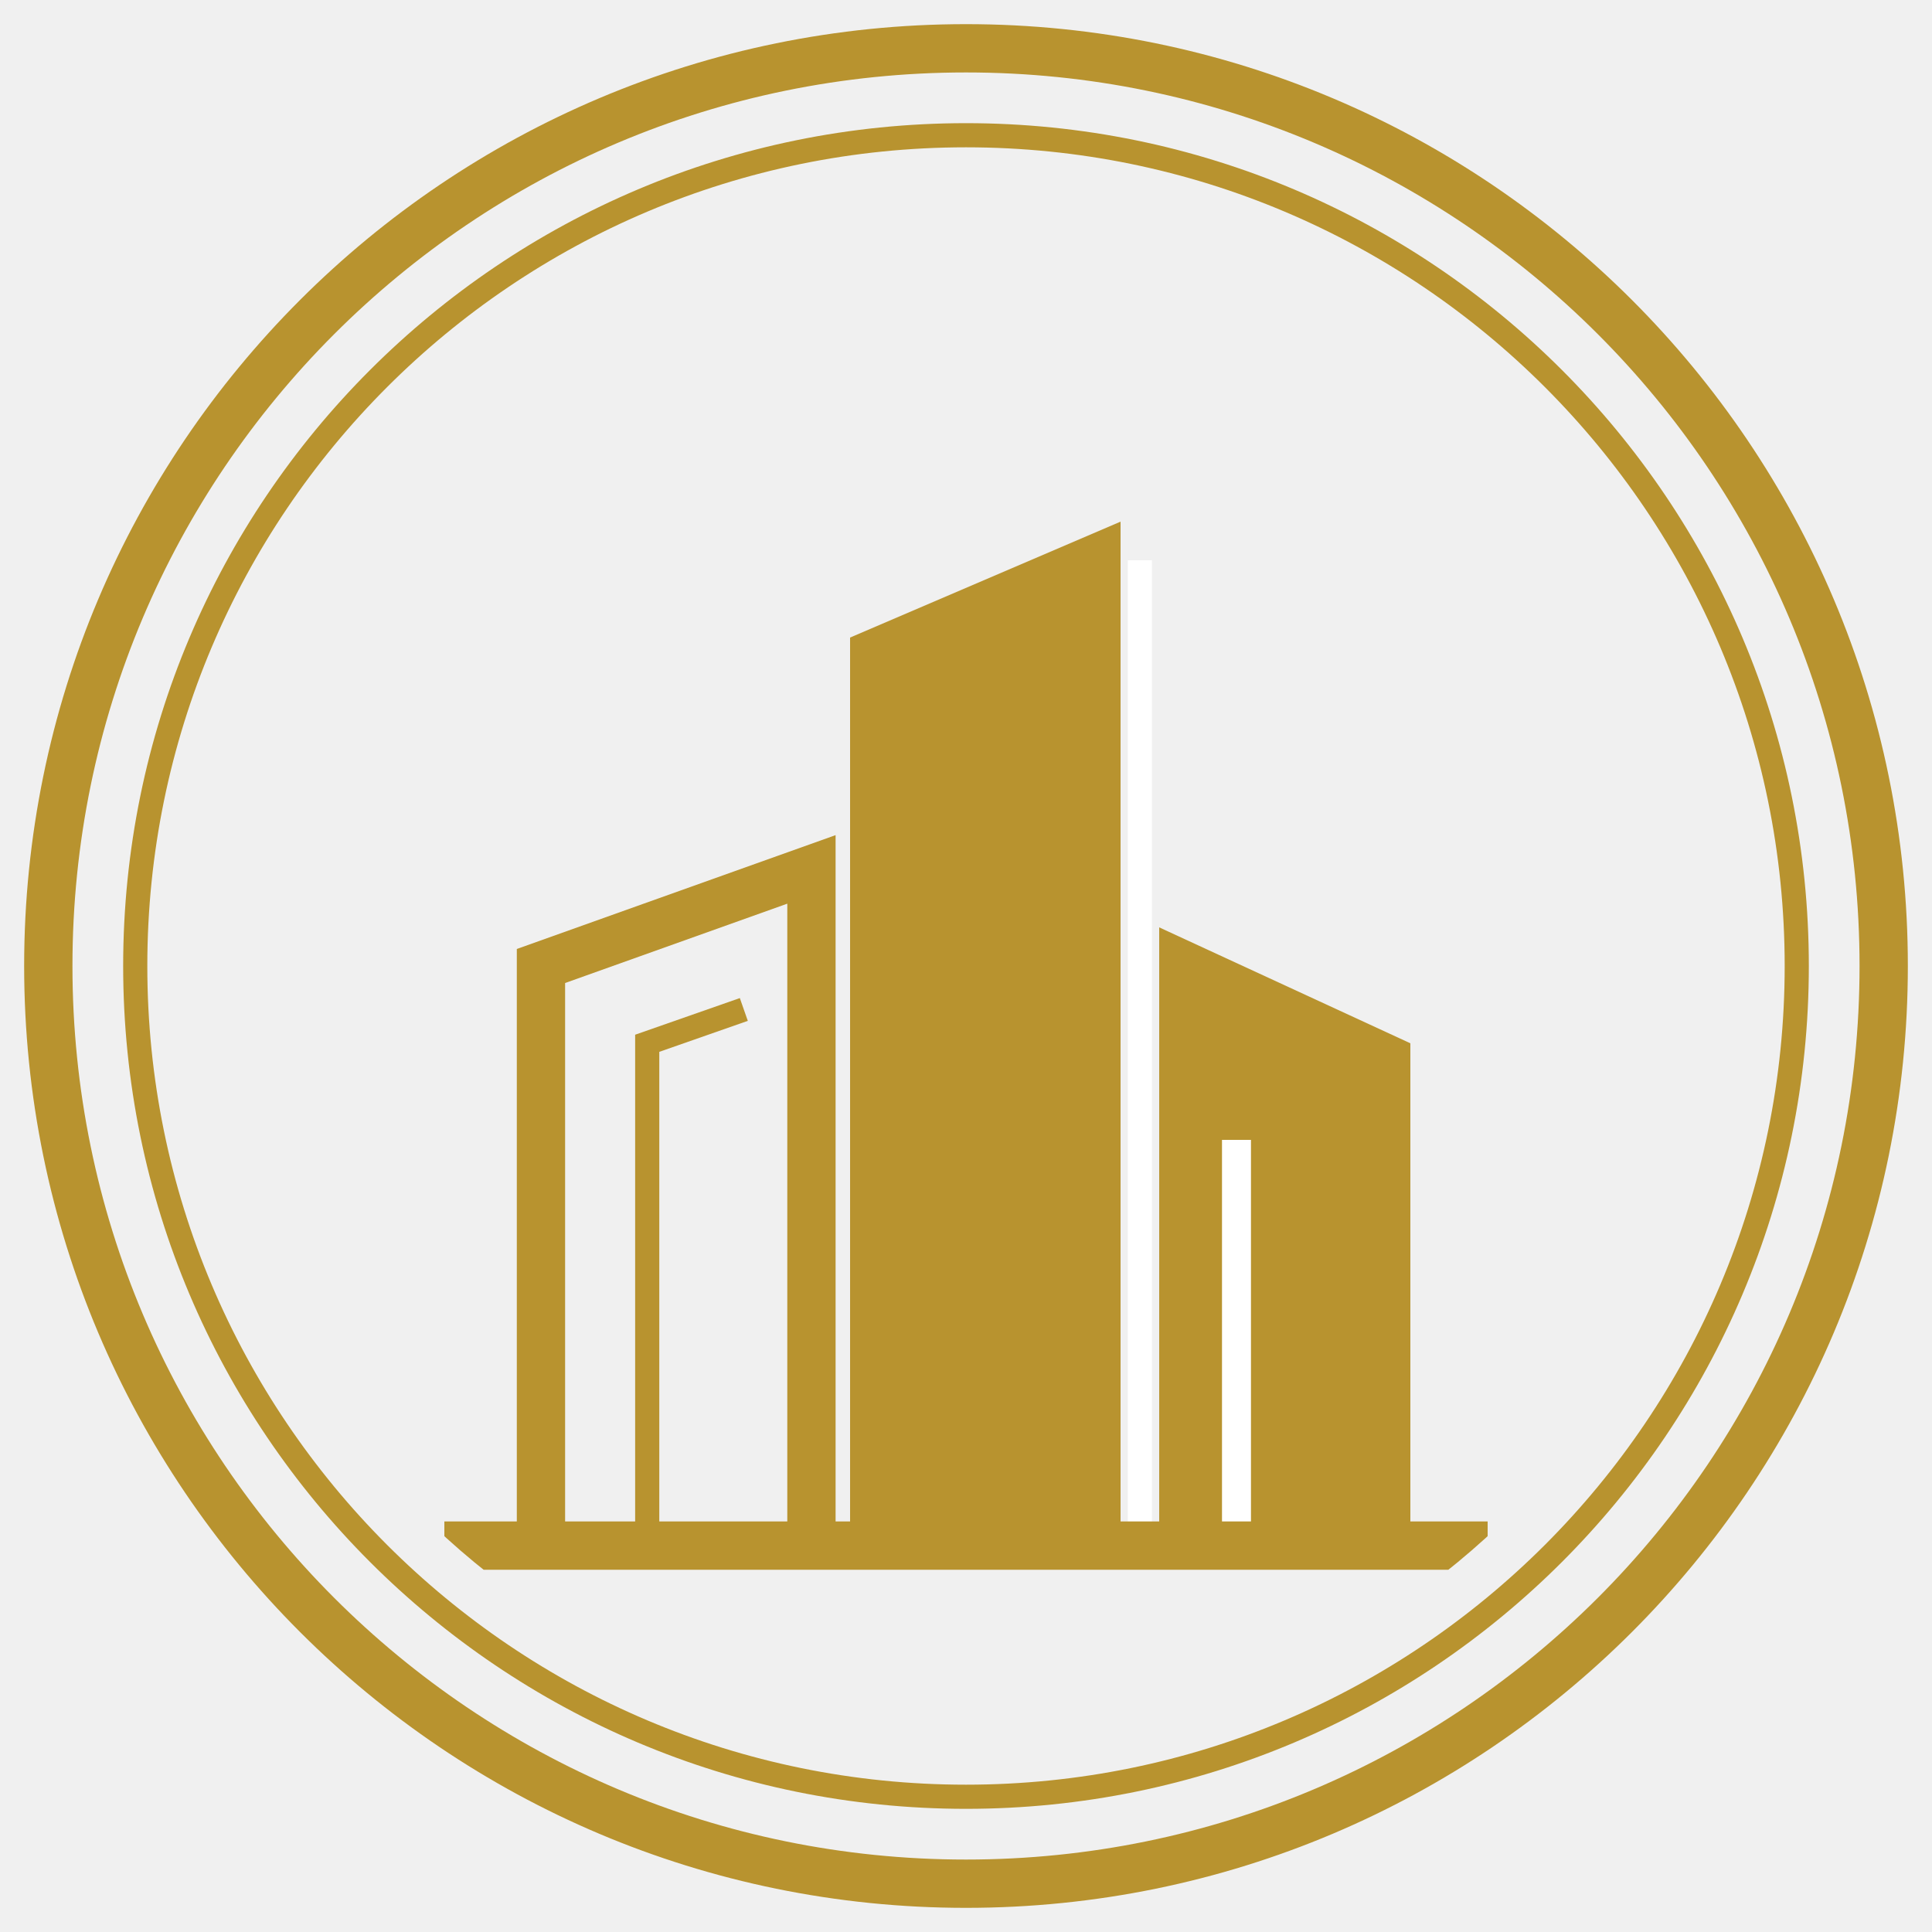
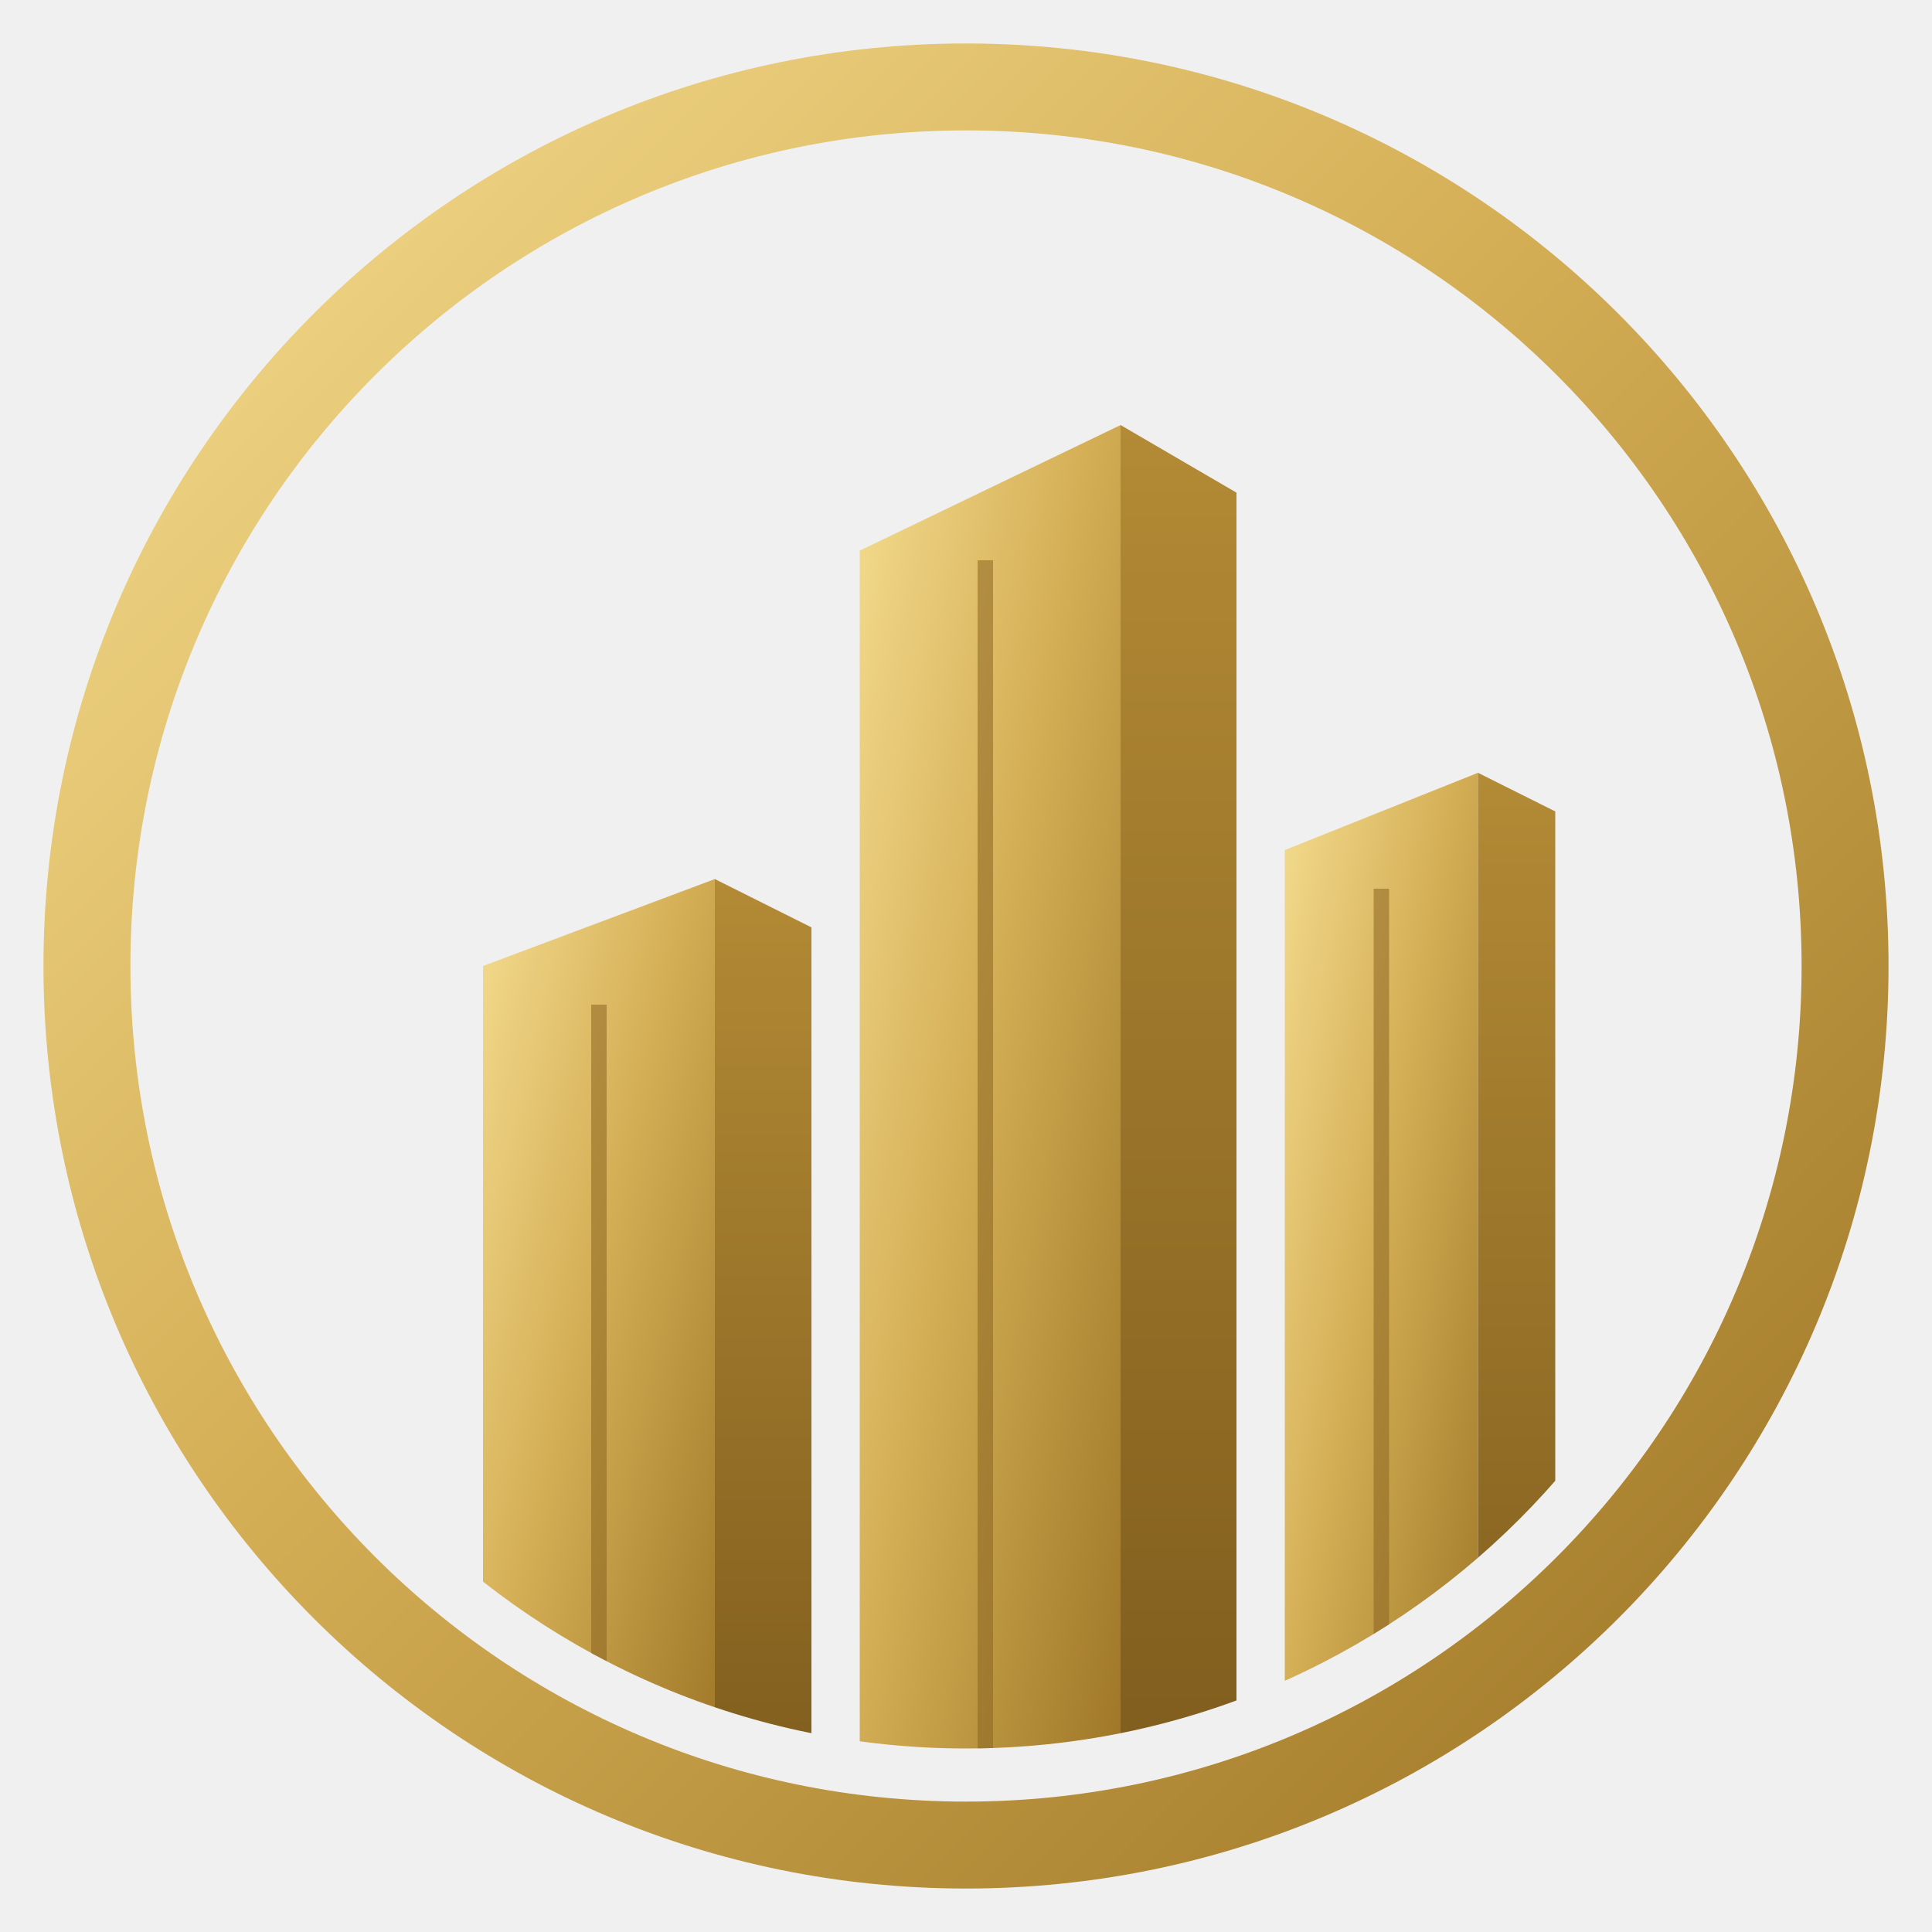
<svg xmlns="http://www.w3.org/2000/svg" width="200" height="200" viewBox="0 0 200 200" role="img" aria-label="SB Reliance logo">
  <defs>
+     <linearGradient id="g" x1="0" y1="0" x2="1" y2="1">
+       <stop offset="0" stop-color="#f4dc8f" />
+       <stop offset="0.45" stop-color="#d4ae55" />
+       <stop offset="1" stop-color="#9c7425" />
+     </linearGradient>
+     <linearGradient id="d" x1="0" y1="0" x2="0" y2="1">
+       <stop offset="0" stop-color="#b38a35" />
+       <stop offset="1" stop-color="#7d5b1c" />
+     </linearGradient>
    <clipPath id="c">
-       <circle cx="100" cy="100" r="80" />
+       <circle cx="100" cy="100" r="81" />
    </clipPath>
  </defs>
-   <g fill="none" stroke="#b8932f">
-     <circle cx="100" cy="100" r="95" stroke-width="5" />
-     <circle cx="100" cy="100" r="86" stroke-width="2.5" />
-   </g>
+   <circle cx="100" cy="100" r="91" fill="none" stroke="url(#g)" stroke-width="9" />
  <g clip-path="url(#c)">
-     <path d="M56 162V100l28-10v72" fill="none" stroke="#b8932f" stroke-width="5" />
-     <path d="M67 162v-54l10-3.5" fill="none" stroke="#b8932f" stroke-width="2.5" />
-     <path d="M88 162V66l28-12v108z" fill="#b8932f" />
-     <path d="M120 162V96l26 12v54z" fill="#b8932f" />
-     <path d="M128 162v-44" stroke="#fff" stroke-width="3" fill="none" />
-     <path d="M118 162V58" stroke="#fff" stroke-width="2.5" fill="none" />
-     <path d="M46 160h108" stroke="#b8932f" stroke-width="5" fill="none" />
+     <path d="M50 190V100l24-9v99z" fill="url(#g)" />
+     <path d="M74 91l10 5v94H74z" fill="url(#d)" />
+     <path d="M89 190V57l27-13v146z" fill="url(#g)" />
+     <path d="M116 44l12 7v139h-12z" fill="url(#d)" />
+     <path d="M133 190V88l20-8v110z" fill="url(#g)" />
+     <path d="M153 80l8 4v106h-8z" fill="url(#d)" />
+     <g stroke="#8a6420" stroke-width="1.6" opacity="0.55">
+       <path d="M62 104v86M102 58v132M143 92v98" />
+     </g>
  </g>
</svg>
